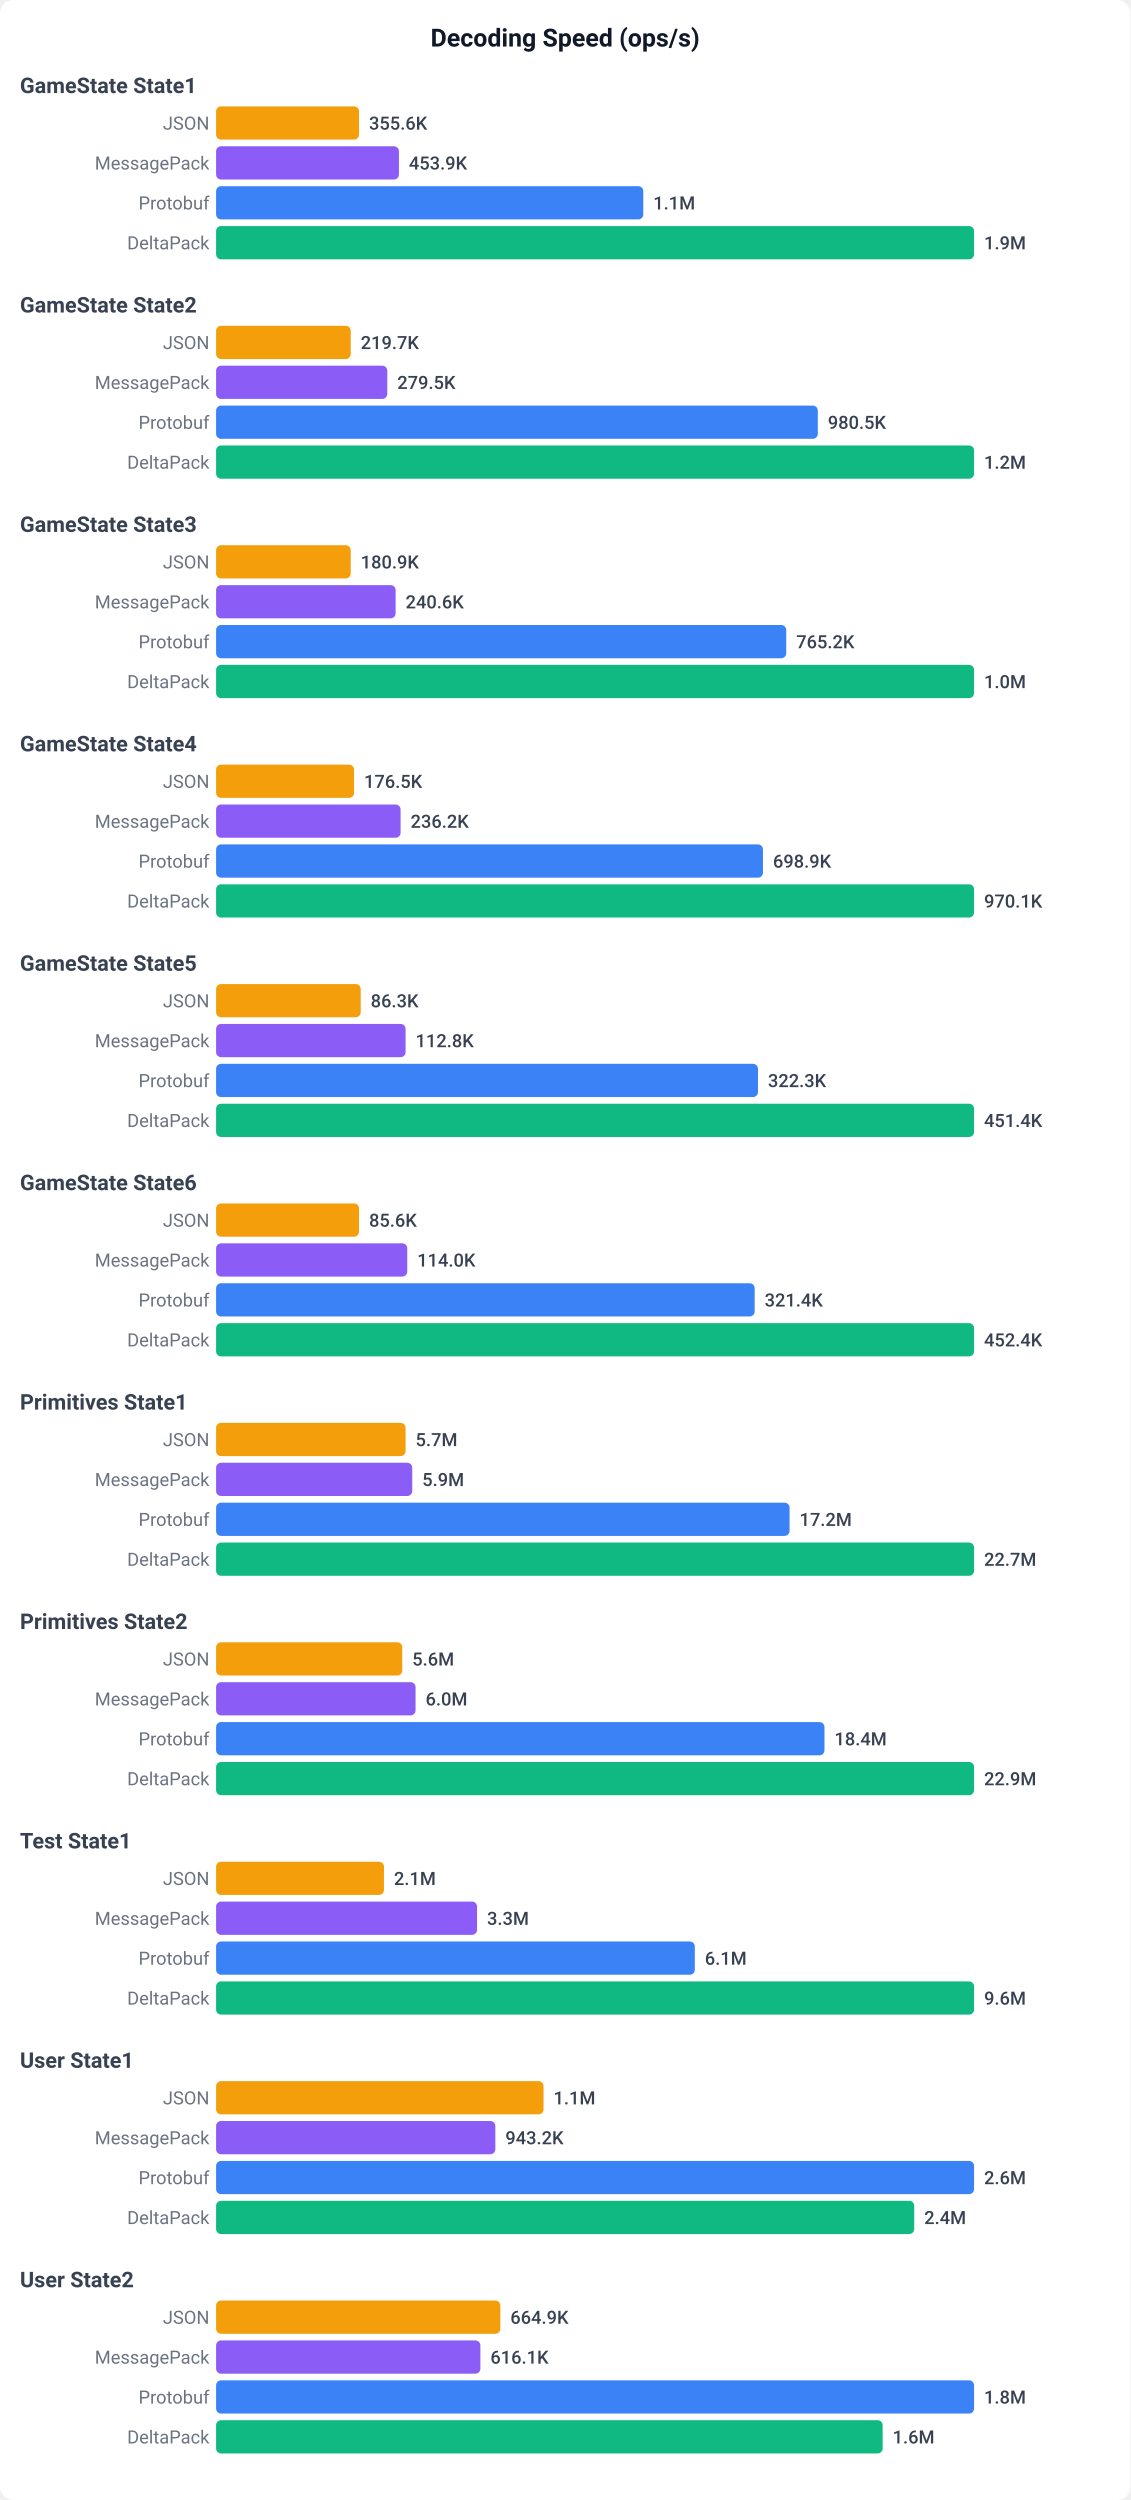
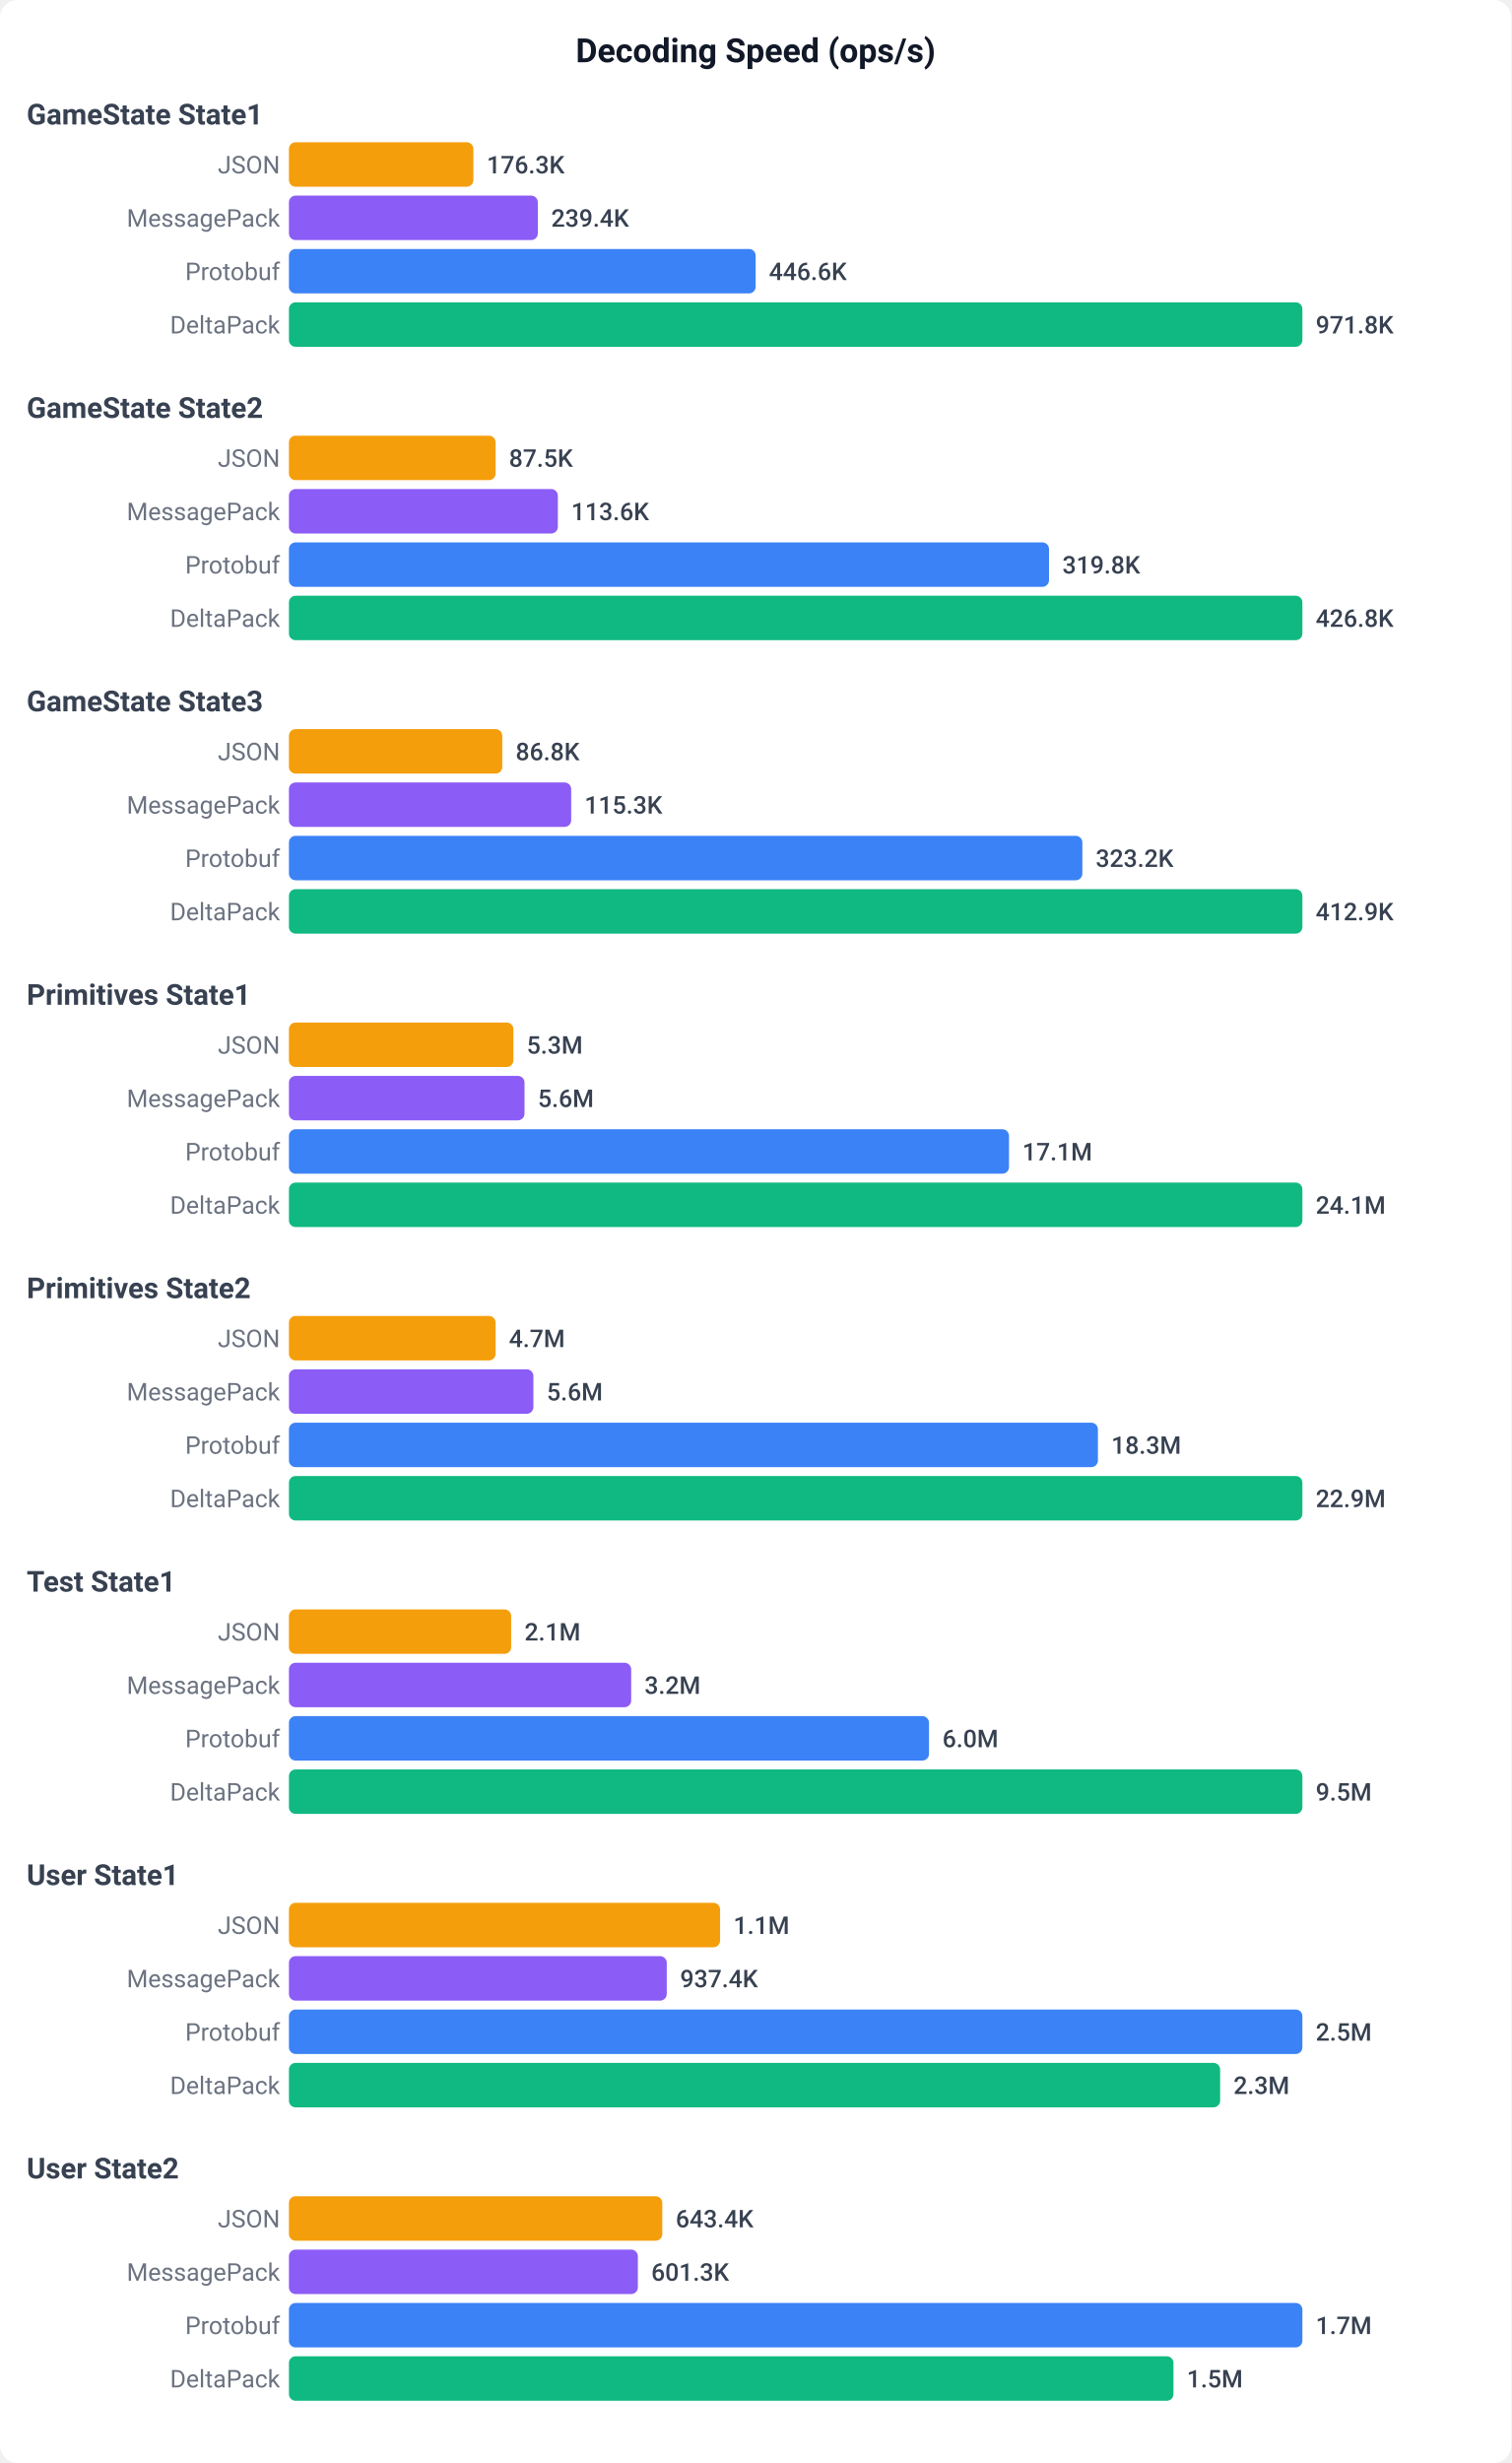
- <svg xmlns="http://www.w3.org/2000/svg" width="680" height="1504" viewBox="0 0 680 1504">
+ <svg xmlns="http://www.w3.org/2000/svg" width="680" height="1108" viewBox="0 0 680 1108">
  <style>
    text { font-family: -apple-system, BlinkMacSystemFont, "Segoe UI", Roboto, sans-serif; }
  </style>
-   <rect width="680" height="1504" fill="white" rx="8" />
+   <rect width="680" height="1108" fill="white" rx="8" />
  <text x="340" y="28" text-anchor="middle" font-size="15" font-weight="bold" fill="#111827">Decoding Speed (ops/s)</text>
  <text x="12" y="56" font-size="13" font-weight="600" fill="#374151">GameState State1</text>
  <text x="126" y="78" text-anchor="end" font-size="11" fill="#6b7280">JSON</text>
-   <rect x="130" y="64" width="86" height="20" fill="#f59e0b" rx="3" />
-   <text x="222" y="78" font-size="11" fill="#374151" font-weight="500">355.6K</text>
+   <rect x="130" y="64" width="83" height="20" fill="#f59e0b" rx="3" />
+   <text x="219" y="78" font-size="11" fill="#374151" font-weight="500">176.3K</text>
  <text x="126" y="102" text-anchor="end" font-size="11" fill="#6b7280">MessagePack</text>
-   <rect x="130" y="88" width="110" height="20" fill="#8b5cf6" rx="3" />
-   <text x="246" y="102" font-size="11" fill="#374151" font-weight="500">453.9K</text>
+   <rect x="130" y="88" width="112" height="20" fill="#8b5cf6" rx="3" />
+   <text x="248" y="102" font-size="11" fill="#374151" font-weight="500">239.4K</text>
  <text x="126" y="126" text-anchor="end" font-size="11" fill="#6b7280">Protobuf</text>
-   <rect x="130" y="112" width="257" height="20" fill="#3b82f6" rx="3" />
-   <text x="393" y="126" font-size="11" fill="#374151" font-weight="500">1.1M</text>
+   <rect x="130" y="112" width="210" height="20" fill="#3b82f6" rx="3" />
+   <text x="346" y="126" font-size="11" fill="#374151" font-weight="500">446.6K</text>
  <text x="126" y="150" text-anchor="end" font-size="11" fill="#6b7280">DeltaPack</text>
  <rect x="130" y="136" width="456" height="20" fill="#10b981" rx="3" />
-   <text x="592" y="150" font-size="11" fill="#374151" font-weight="500">1.9M</text>
+   <text x="592" y="150" font-size="11" fill="#374151" font-weight="500">971.8K</text>
  <text x="12" y="188" font-size="13" font-weight="600" fill="#374151">GameState State2</text>
  <text x="126" y="210" text-anchor="end" font-size="11" fill="#6b7280">JSON</text>
-   <rect x="130" y="196" width="81" height="20" fill="#f59e0b" rx="3" />
-   <text x="217" y="210" font-size="11" fill="#374151" font-weight="500">219.7K</text>
+   <rect x="130" y="196" width="93" height="20" fill="#f59e0b" rx="3" />
+   <text x="229" y="210" font-size="11" fill="#374151" font-weight="500">87.5K</text>
  <text x="126" y="234" text-anchor="end" font-size="11" fill="#6b7280">MessagePack</text>
-   <rect x="130" y="220" width="103" height="20" fill="#8b5cf6" rx="3" />
-   <text x="239" y="234" font-size="11" fill="#374151" font-weight="500">279.5K</text>
+   <rect x="130" y="220" width="121" height="20" fill="#8b5cf6" rx="3" />
+   <text x="257" y="234" font-size="11" fill="#374151" font-weight="500">113.6K</text>
  <text x="126" y="258" text-anchor="end" font-size="11" fill="#6b7280">Protobuf</text>
-   <rect x="130" y="244" width="362" height="20" fill="#3b82f6" rx="3" />
-   <text x="498" y="258" font-size="11" fill="#374151" font-weight="500">980.5K</text>
+   <rect x="130" y="244" width="342" height="20" fill="#3b82f6" rx="3" />
+   <text x="478" y="258" font-size="11" fill="#374151" font-weight="500">319.8K</text>
  <text x="126" y="282" text-anchor="end" font-size="11" fill="#6b7280">DeltaPack</text>
  <rect x="130" y="268" width="456" height="20" fill="#10b981" rx="3" />
-   <text x="592" y="282" font-size="11" fill="#374151" font-weight="500">1.2M</text>
+   <text x="592" y="282" font-size="11" fill="#374151" font-weight="500">426.8K</text>
  <text x="12" y="320" font-size="13" font-weight="600" fill="#374151">GameState State3</text>
  <text x="126" y="342" text-anchor="end" font-size="11" fill="#6b7280">JSON</text>
-   <rect x="130" y="328" width="81" height="20" fill="#f59e0b" rx="3" />
-   <text x="217" y="342" font-size="11" fill="#374151" font-weight="500">180.9K</text>
+   <rect x="130" y="328" width="96" height="20" fill="#f59e0b" rx="3" />
+   <text x="232" y="342" font-size="11" fill="#374151" font-weight="500">86.8K</text>
  <text x="126" y="366" text-anchor="end" font-size="11" fill="#6b7280">MessagePack</text>
-   <rect x="130" y="352" width="108" height="20" fill="#8b5cf6" rx="3" />
-   <text x="244" y="366" font-size="11" fill="#374151" font-weight="500">240.6K</text>
+   <rect x="130" y="352" width="127" height="20" fill="#8b5cf6" rx="3" />
+   <text x="263" y="366" font-size="11" fill="#374151" font-weight="500">115.3K</text>
  <text x="126" y="390" text-anchor="end" font-size="11" fill="#6b7280">Protobuf</text>
-   <rect x="130" y="376" width="343" height="20" fill="#3b82f6" rx="3" />
-   <text x="479" y="390" font-size="11" fill="#374151" font-weight="500">765.2K</text>
+   <rect x="130" y="376" width="357" height="20" fill="#3b82f6" rx="3" />
+   <text x="493" y="390" font-size="11" fill="#374151" font-weight="500">323.2K</text>
  <text x="126" y="414" text-anchor="end" font-size="11" fill="#6b7280">DeltaPack</text>
  <rect x="130" y="400" width="456" height="20" fill="#10b981" rx="3" />
-   <text x="592" y="414" font-size="11" fill="#374151" font-weight="500">1.0M</text>
-   <text x="12" y="452" font-size="13" font-weight="600" fill="#374151">GameState State4</text>
+   <text x="592" y="414" font-size="11" fill="#374151" font-weight="500">412.9K</text>
+   <text x="12" y="452" font-size="13" font-weight="600" fill="#374151">Primitives State1</text>
  <text x="126" y="474" text-anchor="end" font-size="11" fill="#6b7280">JSON</text>
-   <rect x="130" y="460" width="83" height="20" fill="#f59e0b" rx="3" />
-   <text x="219" y="474" font-size="11" fill="#374151" font-weight="500">176.5K</text>
+   <rect x="130" y="460" width="101" height="20" fill="#f59e0b" rx="3" />
+   <text x="237" y="474" font-size="11" fill="#374151" font-weight="500">5.3M</text>
  <text x="126" y="498" text-anchor="end" font-size="11" fill="#6b7280">MessagePack</text>
-   <rect x="130" y="484" width="111" height="20" fill="#8b5cf6" rx="3" />
-   <text x="247" y="498" font-size="11" fill="#374151" font-weight="500">236.2K</text>
+   <rect x="130" y="484" width="106" height="20" fill="#8b5cf6" rx="3" />
+   <text x="242" y="498" font-size="11" fill="#374151" font-weight="500">5.6M</text>
  <text x="126" y="522" text-anchor="end" font-size="11" fill="#6b7280">Protobuf</text>
-   <rect x="130" y="508" width="329" height="20" fill="#3b82f6" rx="3" />
-   <text x="465" y="522" font-size="11" fill="#374151" font-weight="500">698.9K</text>
+   <rect x="130" y="508" width="324" height="20" fill="#3b82f6" rx="3" />
+   <text x="460" y="522" font-size="11" fill="#374151" font-weight="500">17.1M</text>
  <text x="126" y="546" text-anchor="end" font-size="11" fill="#6b7280">DeltaPack</text>
  <rect x="130" y="532" width="456" height="20" fill="#10b981" rx="3" />
-   <text x="592" y="546" font-size="11" fill="#374151" font-weight="500">970.1K</text>
-   <text x="12" y="584" font-size="13" font-weight="600" fill="#374151">GameState State5</text>
+   <text x="592" y="546" font-size="11" fill="#374151" font-weight="500">24.1M</text>
+   <text x="12" y="584" font-size="13" font-weight="600" fill="#374151">Primitives State2</text>
  <text x="126" y="606" text-anchor="end" font-size="11" fill="#6b7280">JSON</text>
-   <rect x="130" y="592" width="87" height="20" fill="#f59e0b" rx="3" />
-   <text x="223" y="606" font-size="11" fill="#374151" font-weight="500">86.3K</text>
+   <rect x="130" y="592" width="93" height="20" fill="#f59e0b" rx="3" />
+   <text x="229" y="606" font-size="11" fill="#374151" font-weight="500">4.7M</text>
  <text x="126" y="630" text-anchor="end" font-size="11" fill="#6b7280">MessagePack</text>
-   <rect x="130" y="616" width="114" height="20" fill="#8b5cf6" rx="3" />
-   <text x="250" y="630" font-size="11" fill="#374151" font-weight="500">112.8K</text>
+   <rect x="130" y="616" width="110" height="20" fill="#8b5cf6" rx="3" />
+   <text x="246" y="630" font-size="11" fill="#374151" font-weight="500">5.6M</text>
  <text x="126" y="654" text-anchor="end" font-size="11" fill="#6b7280">Protobuf</text>
-   <rect x="130" y="640" width="326" height="20" fill="#3b82f6" rx="3" />
-   <text x="462" y="654" font-size="11" fill="#374151" font-weight="500">322.3K</text>
+   <rect x="130" y="640" width="364" height="20" fill="#3b82f6" rx="3" />
+   <text x="500" y="654" font-size="11" fill="#374151" font-weight="500">18.3M</text>
  <text x="126" y="678" text-anchor="end" font-size="11" fill="#6b7280">DeltaPack</text>
  <rect x="130" y="664" width="456" height="20" fill="#10b981" rx="3" />
-   <text x="592" y="678" font-size="11" fill="#374151" font-weight="500">451.4K</text>
-   <text x="12" y="716" font-size="13" font-weight="600" fill="#374151">GameState State6</text>
+   <text x="592" y="678" font-size="11" fill="#374151" font-weight="500">22.9M</text>
+   <text x="12" y="716" font-size="13" font-weight="600" fill="#374151">Test State1</text>
  <text x="126" y="738" text-anchor="end" font-size="11" fill="#6b7280">JSON</text>
-   <rect x="130" y="724" width="86" height="20" fill="#f59e0b" rx="3" />
-   <text x="222" y="738" font-size="11" fill="#374151" font-weight="500">85.6K</text>
+   <rect x="130" y="724" width="100" height="20" fill="#f59e0b" rx="3" />
+   <text x="236" y="738" font-size="11" fill="#374151" font-weight="500">2.1M</text>
  <text x="126" y="762" text-anchor="end" font-size="11" fill="#6b7280">MessagePack</text>
-   <rect x="130" y="748" width="115" height="20" fill="#8b5cf6" rx="3" />
-   <text x="251" y="762" font-size="11" fill="#374151" font-weight="500">114.0K</text>
+   <rect x="130" y="748" width="154" height="20" fill="#8b5cf6" rx="3" />
+   <text x="290" y="762" font-size="11" fill="#374151" font-weight="500">3.2M</text>
  <text x="126" y="786" text-anchor="end" font-size="11" fill="#6b7280">Protobuf</text>
-   <rect x="130" y="772" width="324" height="20" fill="#3b82f6" rx="3" />
-   <text x="460" y="786" font-size="11" fill="#374151" font-weight="500">321.4K</text>
+   <rect x="130" y="772" width="288" height="20" fill="#3b82f6" rx="3" />
+   <text x="424" y="786" font-size="11" fill="#374151" font-weight="500">6.0M</text>
  <text x="126" y="810" text-anchor="end" font-size="11" fill="#6b7280">DeltaPack</text>
  <rect x="130" y="796" width="456" height="20" fill="#10b981" rx="3" />
-   <text x="592" y="810" font-size="11" fill="#374151" font-weight="500">452.4K</text>
-   <text x="12" y="848" font-size="13" font-weight="600" fill="#374151">Primitives State1</text>
+   <text x="592" y="810" font-size="11" fill="#374151" font-weight="500">9.5M</text>
+   <text x="12" y="848" font-size="13" font-weight="600" fill="#374151">User State1</text>
  <text x="126" y="870" text-anchor="end" font-size="11" fill="#6b7280">JSON</text>
-   <rect x="130" y="856" width="114" height="20" fill="#f59e0b" rx="3" />
-   <text x="250" y="870" font-size="11" fill="#374151" font-weight="500">5.7M</text>
+   <rect x="130" y="856" width="194" height="20" fill="#f59e0b" rx="3" />
+   <text x="330" y="870" font-size="11" fill="#374151" font-weight="500">1.1M</text>
  <text x="126" y="894" text-anchor="end" font-size="11" fill="#6b7280">MessagePack</text>
-   <rect x="130" y="880" width="118" height="20" fill="#8b5cf6" rx="3" />
-   <text x="254" y="894" font-size="11" fill="#374151" font-weight="500">5.9M</text>
+   <rect x="130" y="880" width="170" height="20" fill="#8b5cf6" rx="3" />
+   <text x="306" y="894" font-size="11" fill="#374151" font-weight="500">937.4K</text>
  <text x="126" y="918" text-anchor="end" font-size="11" fill="#6b7280">Protobuf</text>
-   <rect x="130" y="904" width="345" height="20" fill="#3b82f6" rx="3" />
-   <text x="481" y="918" font-size="11" fill="#374151" font-weight="500">17.2M</text>
+   <rect x="130" y="904" width="456" height="20" fill="#3b82f6" rx="3" />
+   <text x="592" y="918" font-size="11" fill="#374151" font-weight="500">2.5M</text>
  <text x="126" y="942" text-anchor="end" font-size="11" fill="#6b7280">DeltaPack</text>
-   <rect x="130" y="928" width="456" height="20" fill="#10b981" rx="3" />
-   <text x="592" y="942" font-size="11" fill="#374151" font-weight="500">22.7M</text>
-   <text x="12" y="980" font-size="13" font-weight="600" fill="#374151">Primitives State2</text>
+   <rect x="130" y="928" width="419" height="20" fill="#10b981" rx="3" />
+   <text x="555" y="942" font-size="11" fill="#374151" font-weight="500">2.3M</text>
+   <text x="12" y="980" font-size="13" font-weight="600" fill="#374151">User State2</text>
  <text x="126" y="1002" text-anchor="end" font-size="11" fill="#6b7280">JSON</text>
-   <rect x="130" y="988" width="112" height="20" fill="#f59e0b" rx="3" />
-   <text x="248" y="1002" font-size="11" fill="#374151" font-weight="500">5.6M</text>
+   <rect x="130" y="988" width="168" height="20" fill="#f59e0b" rx="3" />
+   <text x="304" y="1002" font-size="11" fill="#374151" font-weight="500">643.4K</text>
  <text x="126" y="1026" text-anchor="end" font-size="11" fill="#6b7280">MessagePack</text>
-   <rect x="130" y="1012" width="120" height="20" fill="#8b5cf6" rx="3" />
-   <text x="256" y="1026" font-size="11" fill="#374151" font-weight="500">6.0M</text>
+   <rect x="130" y="1012" width="157" height="20" fill="#8b5cf6" rx="3" />
+   <text x="293" y="1026" font-size="11" fill="#374151" font-weight="500">601.3K</text>
  <text x="126" y="1050" text-anchor="end" font-size="11" fill="#6b7280">Protobuf</text>
-   <rect x="130" y="1036" width="366" height="20" fill="#3b82f6" rx="3" />
-   <text x="502" y="1050" font-size="11" fill="#374151" font-weight="500">18.4M</text>
+   <rect x="130" y="1036" width="456" height="20" fill="#3b82f6" rx="3" />
+   <text x="592" y="1050" font-size="11" fill="#374151" font-weight="500">1.7M</text>
  <text x="126" y="1074" text-anchor="end" font-size="11" fill="#6b7280">DeltaPack</text>
-   <rect x="130" y="1060" width="456" height="20" fill="#10b981" rx="3" />
-   <text x="592" y="1074" font-size="11" fill="#374151" font-weight="500">22.9M</text>
-   <text x="12" y="1112" font-size="13" font-weight="600" fill="#374151">Test State1</text>
-   <text x="126" y="1134" text-anchor="end" font-size="11" fill="#6b7280">JSON</text>
-   <rect x="130" y="1120" width="101" height="20" fill="#f59e0b" rx="3" />
-   <text x="237" y="1134" font-size="11" fill="#374151" font-weight="500">2.1M</text>
-   <text x="126" y="1158" text-anchor="end" font-size="11" fill="#6b7280">MessagePack</text>
-   <rect x="130" y="1144" width="157" height="20" fill="#8b5cf6" rx="3" />
-   <text x="293" y="1158" font-size="11" fill="#374151" font-weight="500">3.3M</text>
-   <text x="126" y="1182" text-anchor="end" font-size="11" fill="#6b7280">Protobuf</text>
-   <rect x="130" y="1168" width="288" height="20" fill="#3b82f6" rx="3" />
-   <text x="424" y="1182" font-size="11" fill="#374151" font-weight="500">6.1M</text>
-   <text x="126" y="1206" text-anchor="end" font-size="11" fill="#6b7280">DeltaPack</text>
-   <rect x="130" y="1192" width="456" height="20" fill="#10b981" rx="3" />
-   <text x="592" y="1206" font-size="11" fill="#374151" font-weight="500">9.6M</text>
-   <text x="12" y="1244" font-size="13" font-weight="600" fill="#374151">User State1</text>
-   <text x="126" y="1266" text-anchor="end" font-size="11" fill="#6b7280">JSON</text>
-   <rect x="130" y="1252" width="197" height="20" fill="#f59e0b" rx="3" />
-   <text x="333" y="1266" font-size="11" fill="#374151" font-weight="500">1.1M</text>
-   <text x="126" y="1290" text-anchor="end" font-size="11" fill="#6b7280">MessagePack</text>
-   <rect x="130" y="1276" width="168" height="20" fill="#8b5cf6" rx="3" />
-   <text x="304" y="1290" font-size="11" fill="#374151" font-weight="500">943.2K</text>
-   <text x="126" y="1314" text-anchor="end" font-size="11" fill="#6b7280">Protobuf</text>
-   <rect x="130" y="1300" width="456" height="20" fill="#3b82f6" rx="3" />
-   <text x="592" y="1314" font-size="11" fill="#374151" font-weight="500">2.6M</text>
-   <text x="126" y="1338" text-anchor="end" font-size="11" fill="#6b7280">DeltaPack</text>
-   <rect x="130" y="1324" width="420" height="20" fill="#10b981" rx="3" />
-   <text x="556" y="1338" font-size="11" fill="#374151" font-weight="500">2.4M</text>
-   <text x="12" y="1376" font-size="13" font-weight="600" fill="#374151">User State2</text>
-   <text x="126" y="1398" text-anchor="end" font-size="11" fill="#6b7280">JSON</text>
-   <rect x="130" y="1384" width="171" height="20" fill="#f59e0b" rx="3" />
-   <text x="307" y="1398" font-size="11" fill="#374151" font-weight="500">664.9K</text>
-   <text x="126" y="1422" text-anchor="end" font-size="11" fill="#6b7280">MessagePack</text>
-   <rect x="130" y="1408" width="159" height="20" fill="#8b5cf6" rx="3" />
-   <text x="295" y="1422" font-size="11" fill="#374151" font-weight="500">616.1K</text>
-   <text x="126" y="1446" text-anchor="end" font-size="11" fill="#6b7280">Protobuf</text>
-   <rect x="130" y="1432" width="456" height="20" fill="#3b82f6" rx="3" />
-   <text x="592" y="1446" font-size="11" fill="#374151" font-weight="500">1.8M</text>
-   <text x="126" y="1470" text-anchor="end" font-size="11" fill="#6b7280">DeltaPack</text>
-   <rect x="130" y="1456" width="401" height="20" fill="#10b981" rx="3" />
-   <text x="537" y="1470" font-size="11" fill="#374151" font-weight="500">1.6M</text>
+   <rect x="130" y="1060" width="398" height="20" fill="#10b981" rx="3" />
+   <text x="534" y="1074" font-size="11" fill="#374151" font-weight="500">1.5M</text>
</svg>
